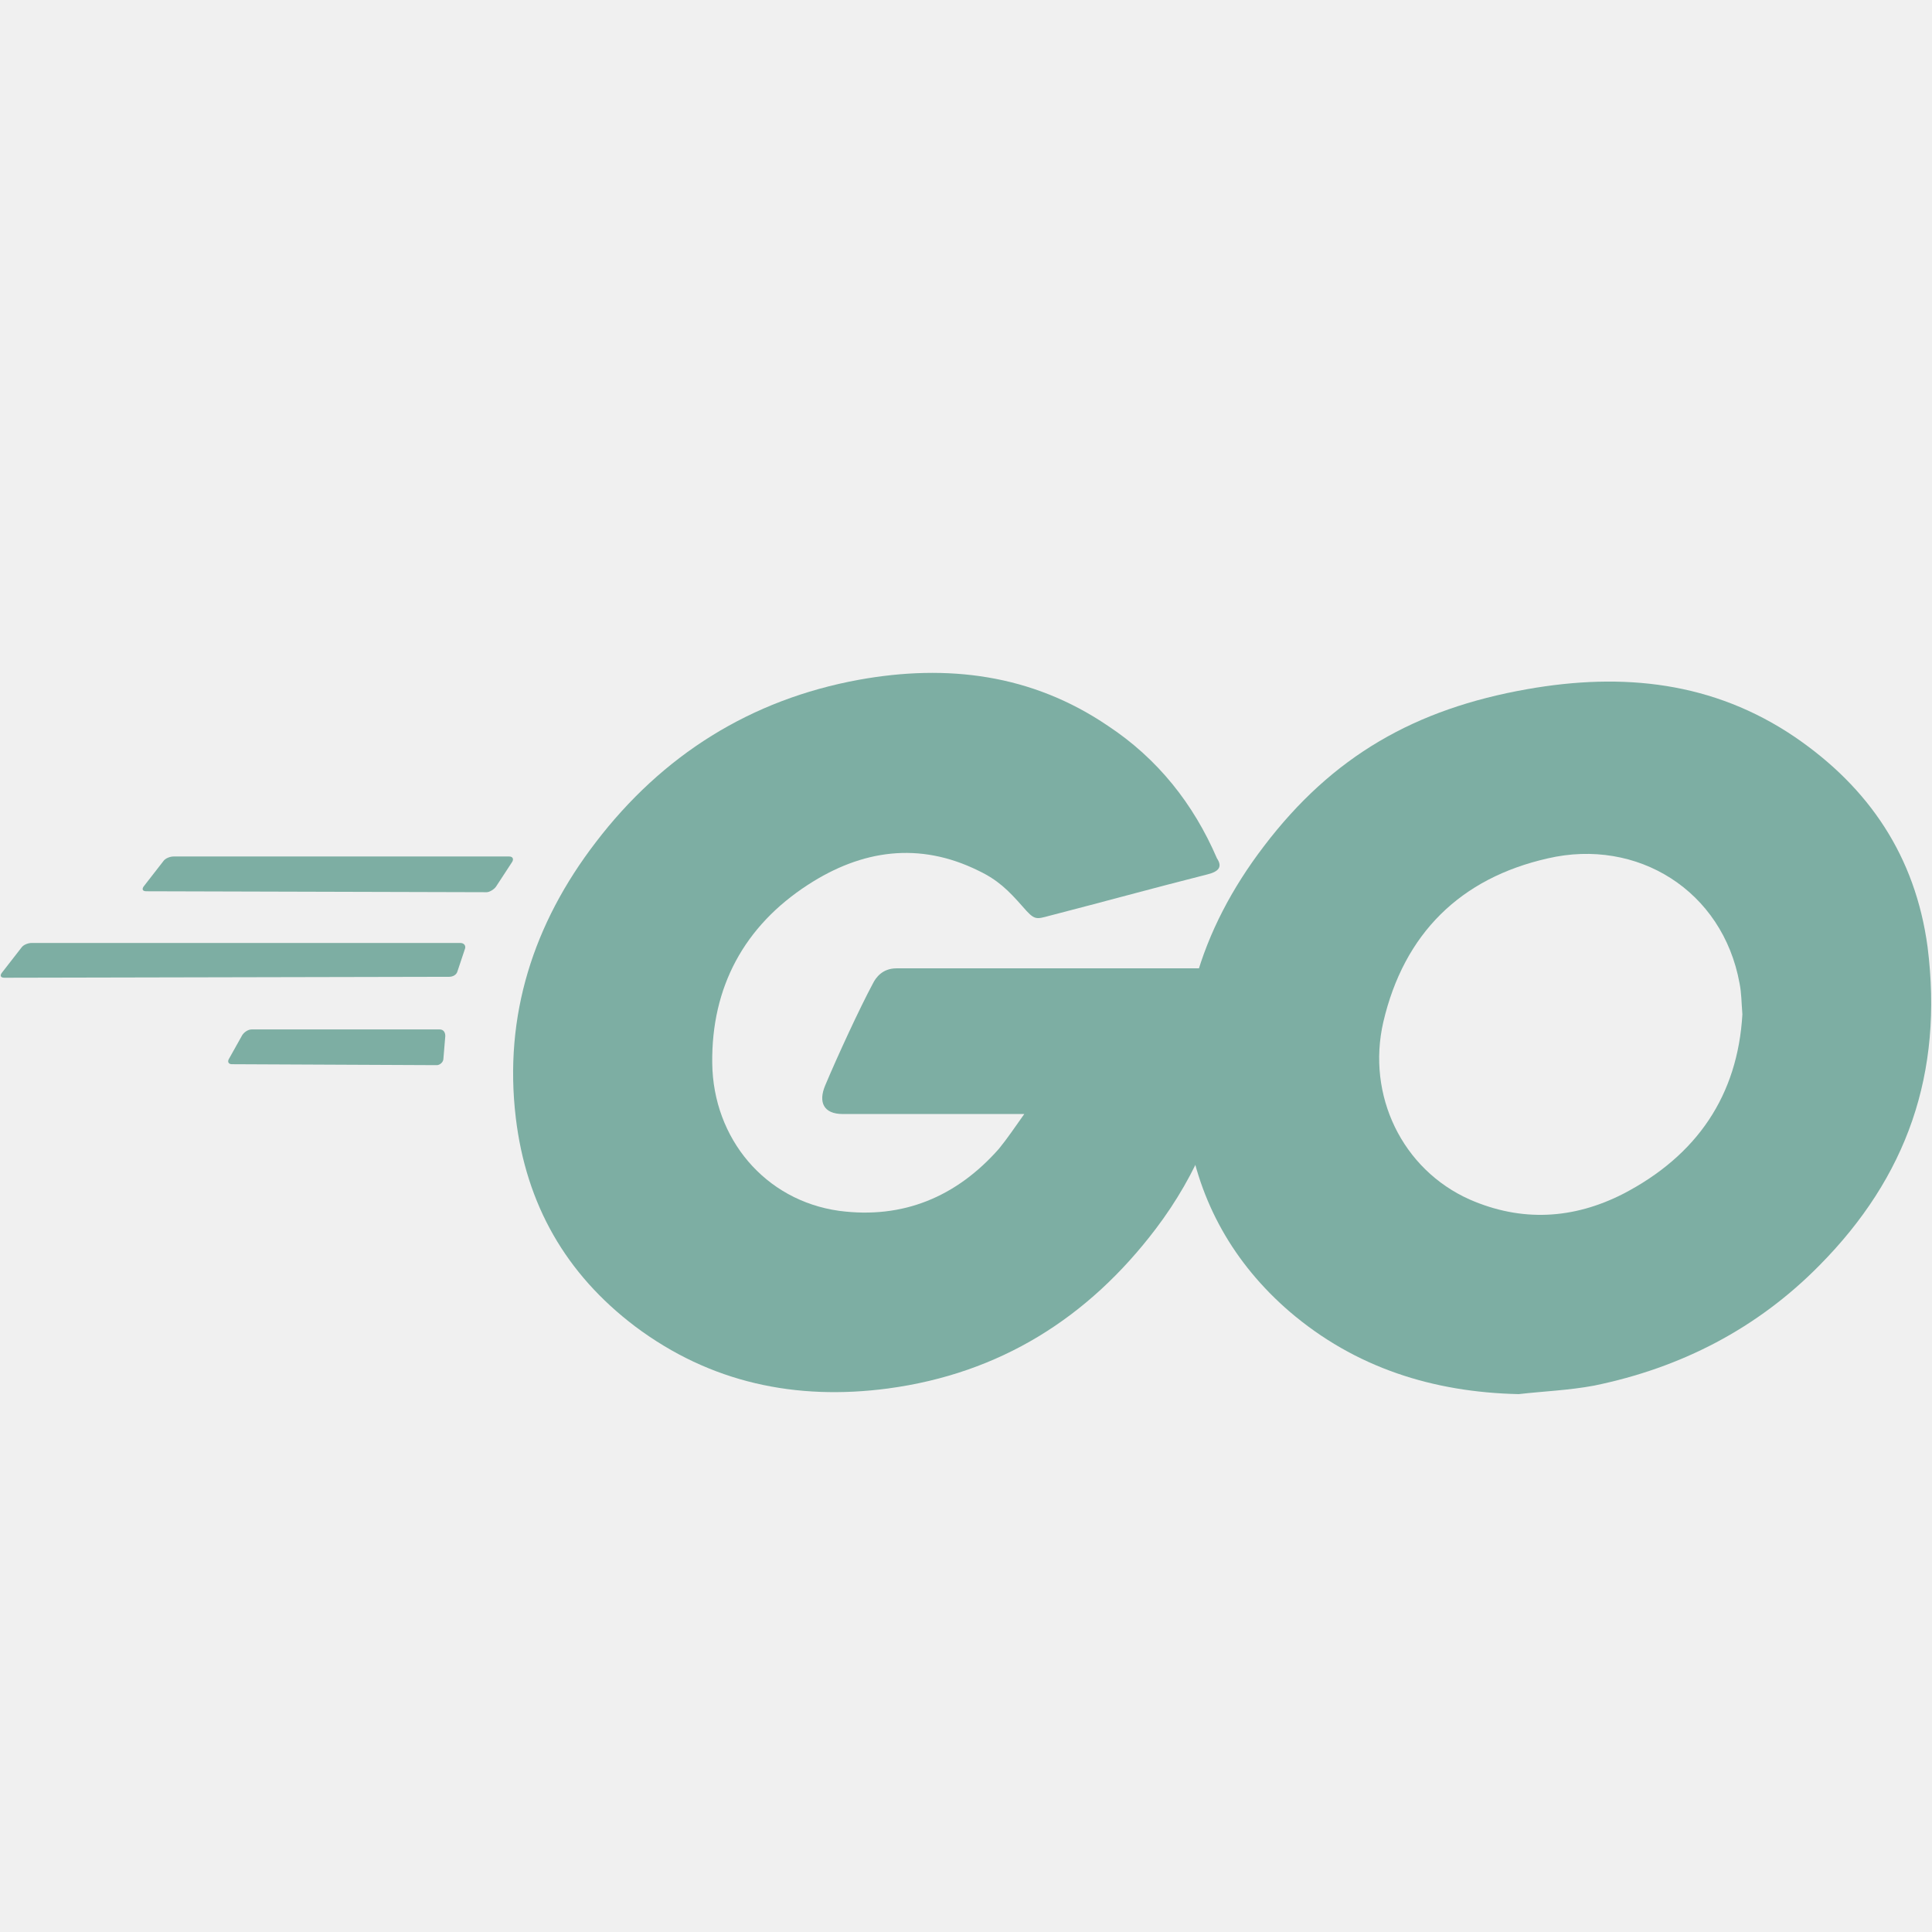
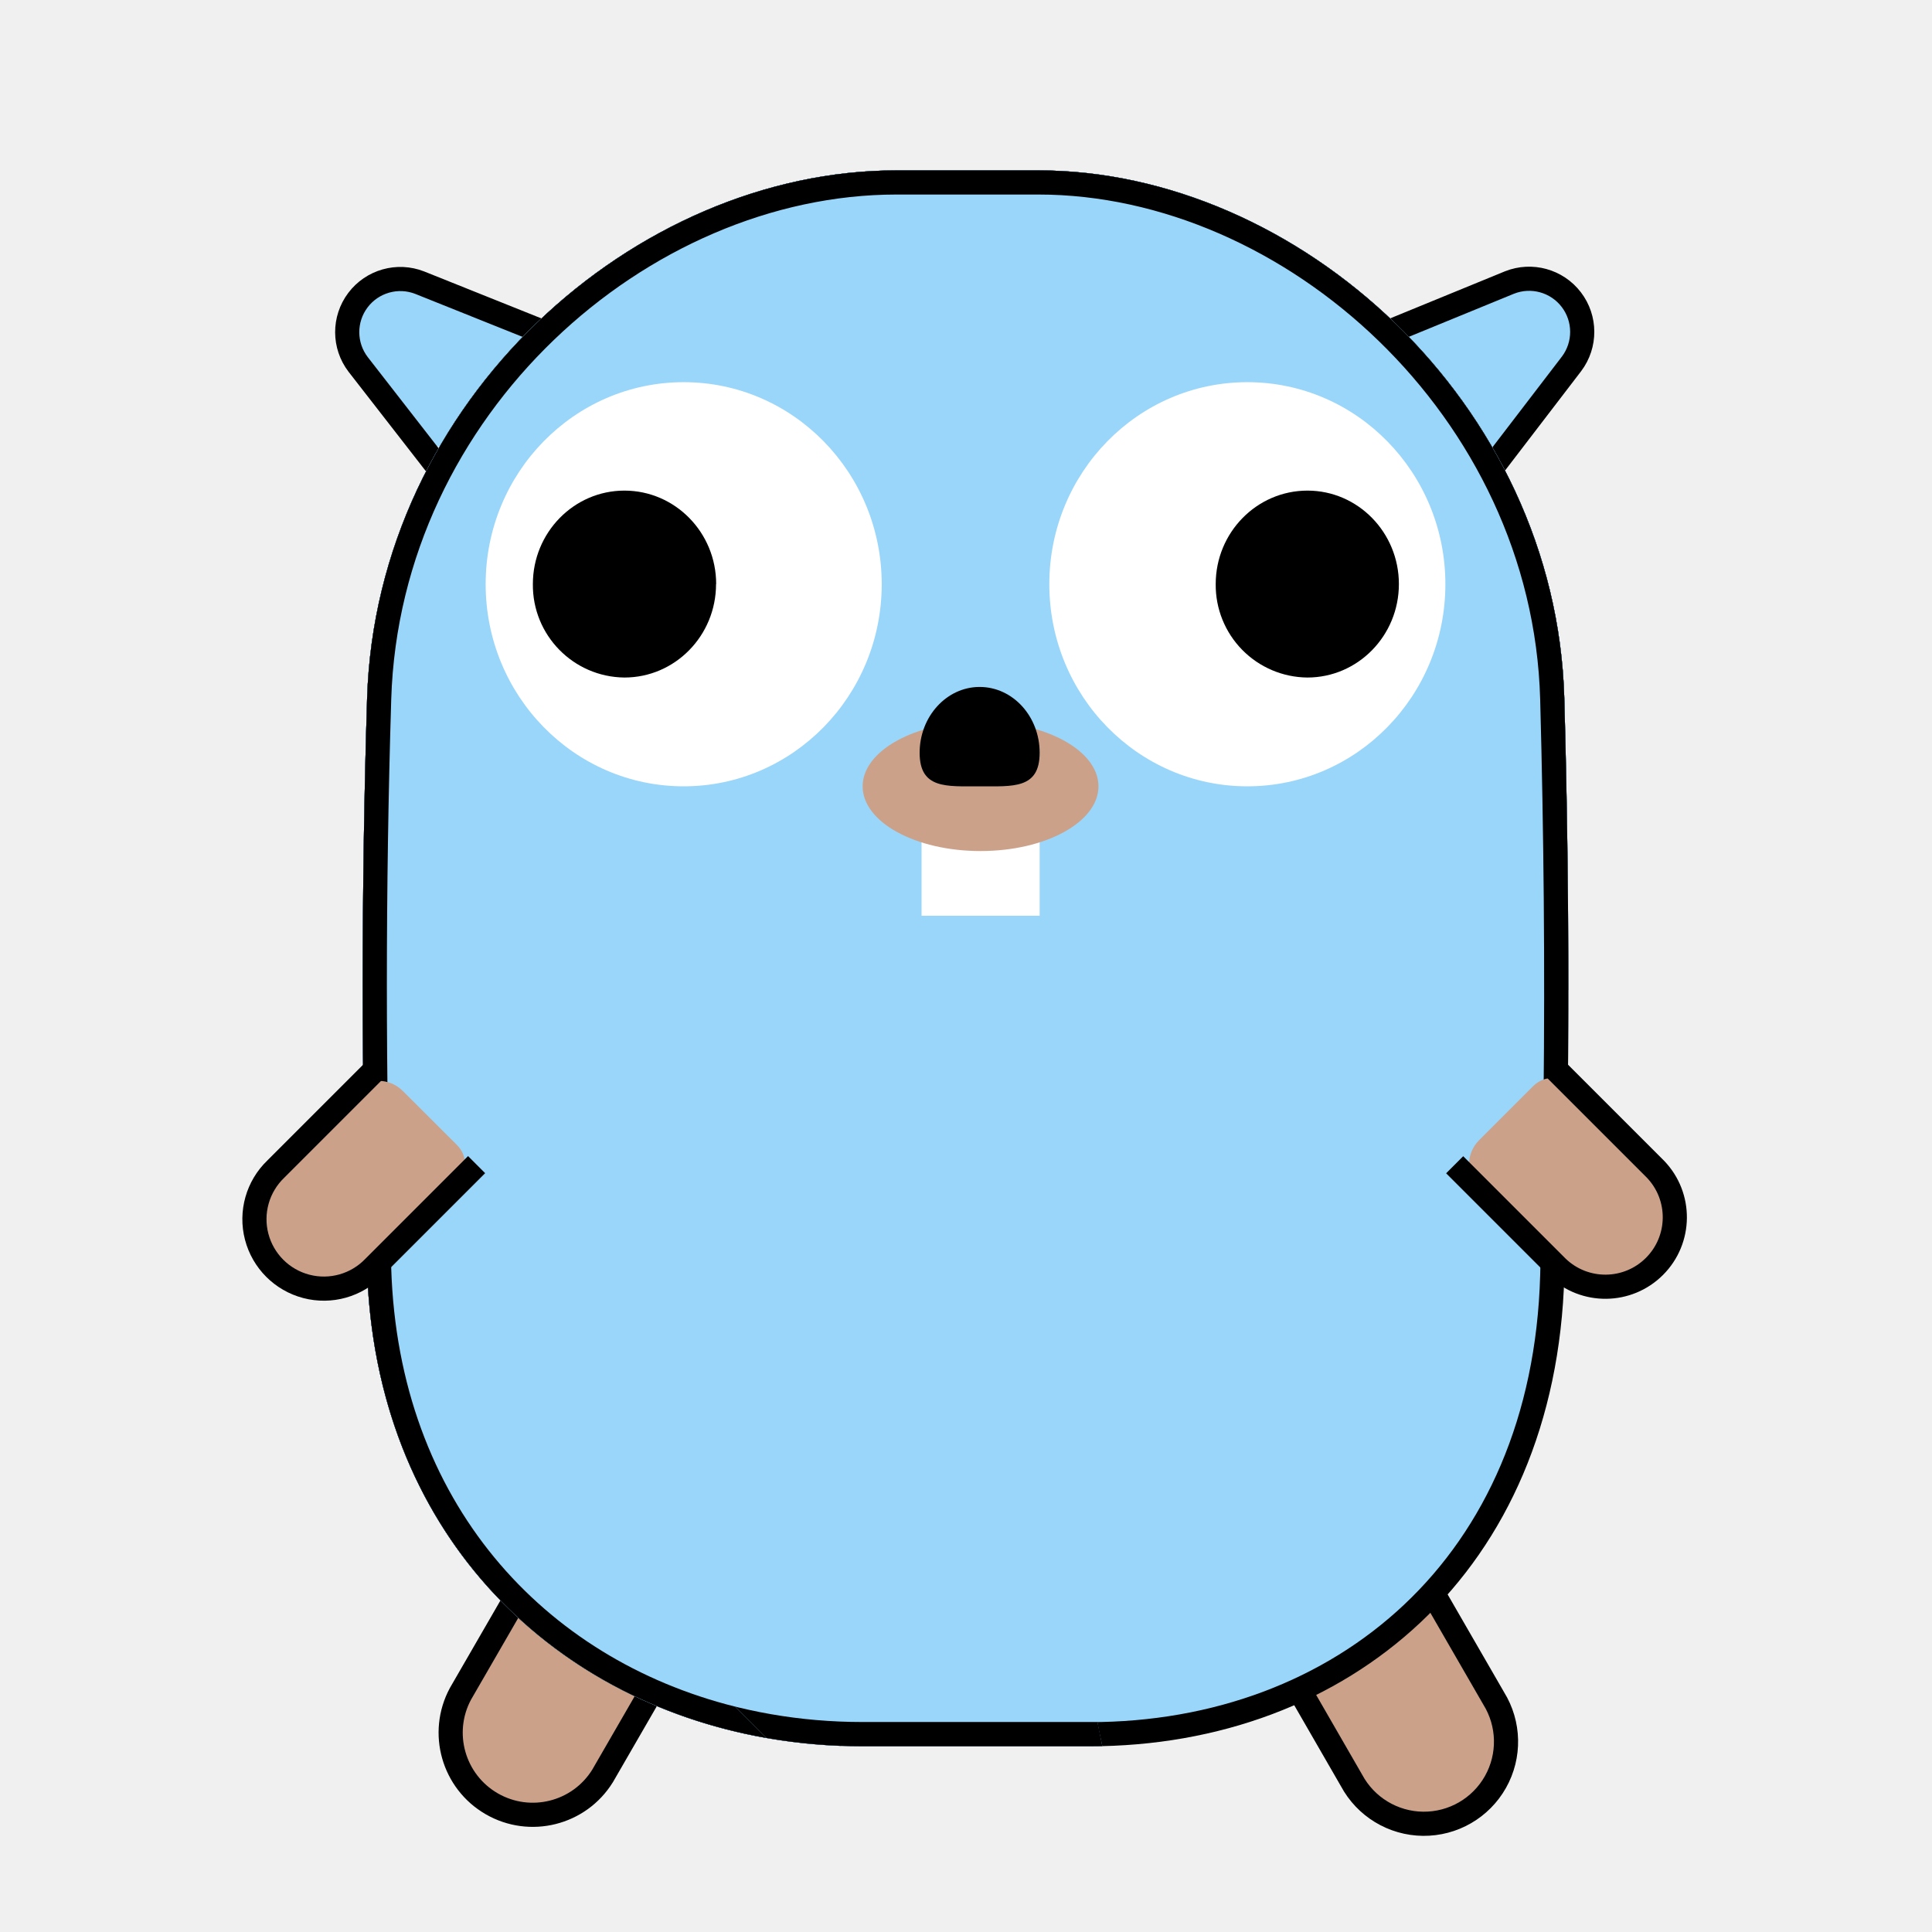
- <svg xmlns="http://www.w3.org/2000/svg" version="1.1" viewBox="0 0 300 300" xml:space="preserve">
-   <style type="text/css">
- 	.st0{fill:#2DBCAF;}
- 	.st1{fill:#5DC9E1;}
- 	.st2{fill:#FDDD00;}
- 	.st3{fill:#CE3262;}
- 	.st4{fill:#00ACD7;}
- 	.st5{fill:#FFFFFF;}
- </style>
-   <g transform="matrix(1.4595 0 0 1.4595 -35.938 -9.1601)" style="fill:#7daea3">
-     <g style="fill:#7daea3">
-       <g style="fill:#7daea3">
-         <g style="fill:#7daea3">
-           <path class="st4" d="m40.2 101.1c-.4 0-.5-.2-.3-.5l2.1-2.7c.2-.3.7-.5 1.1-.5h35.7c.4 0 .5.3.3.6l-1.7 2.6c-.2.3-.7.6-1 .6z" style="fill:#7daea3" />
-         </g>
-       </g>
-     </g>
-     <g style="fill:#7daea3">
-       <g style="fill:#7daea3">
-         <g style="fill:#7daea3">
-           <path class="st4" d="m25.1 110.3c-.4 0-.5-.2-.3-.5l2.1-2.7c.2-.3.7-.5 1.1-.5h45.6c.4 0 .6.3.5.6l-.8 2.4c-.1.4-.5.6-.9.6z" style="fill:#7daea3" />
-         </g>
-       </g>
-     </g>
-     <g style="fill:#7daea3">
-       <g style="fill:#7daea3">
-         <g style="fill:#7daea3">
-           <path class="st4" d="m49.3 119.5c-.4 0-.5-.3-.3-.6l1.4-2.5c.2-.3.6-.6 1-.6h20c.4 0 .6.3.6.7l-.2 2.4c0 .4-.4.7-.7.7z" style="fill:#7daea3" />
-         </g>
-       </g>
-     </g>
-     <g style="fill:#7daea3">
-       <g id="CXHf1q_3_" style="fill:#7daea3">
-         <g style="fill:#7daea3">
-           <g style="fill:#7daea3">
-             <path class="st4" d="m153.1 99.3c-6.3 1.6-10.6 2.8-16.8 4.4-1.5.4-1.6.5-2.9-1-1.5-1.7-2.6-2.8-4.7-3.8-6.3-3.1-12.4-2.2-18.1 1.5-6.8 4.4-10.3 10.9-10.2 19 .1 8 5.6 14.6 13.5 15.7 6.8.9 12.5-1.5 17-6.6.9-1.1 1.7-2.3 2.7-3.7h-19.3c-2.1 0-2.6-1.3-1.9-3 1.3-3.1 3.7-8.3 5.1-10.9.3-.6 1-1.6 2.5-1.6h36.4c-.2 2.7-.2 5.4-.6 8.1-1.1 7.2-3.8 13.8-8.2 19.6-7.2 9.5-16.6 15.4-28.5 17-9.8 1.3-18.9-.6-26.9-6.6-7.4-5.6-11.6-13-12.7-22.2-1.3-10.9 1.9-20.7 8.5-29.3 7.1-9.3 16.5-15.2 28-17.3 9.4-1.7 18.4-.6 26.5 4.9 5.3 3.5 9.1 8.3 11.6 14.1.6.9.2 1.4-1 1.7z" style="fill:#7daea3" />
-           </g>
-           <g style="fill:#7daea3">
-             <path class="st4" d="m186.2 154.6c-9.1-.2-17.4-2.8-24.4-8.8-5.9-5.1-9.6-11.6-10.8-19.3-1.8-11.3 1.3-21.3 8.1-30.2 7.3-9.6 16.1-14.6 28-16.7 10.2-1.8 19.8-.8 28.5 5.1 7.9 5.4 12.8 12.7 14.1 22.3 1.7 13.5-2.2 24.5-11.5 33.9-6.6 6.7-14.7 10.9-24 12.8-2.7.5-5.4.6-8 .9zm23.8-40.4c-.1-1.3-.1-2.3-.3-3.3-1.8-9.9-10.9-15.5-20.4-13.3-9.3 2.1-15.3 8-17.5 17.4-1.8 7.8 2 15.7 9.2 18.9 5.5 2.4 11 2.1 16.3-.6 7.9-4.1 12.2-10.5 12.7-19.1z" style="fill:#7daea3" />
-           </g>
-         </g>
-       </g>
-     </g>
-   </g>
+ <svg xmlns="http://www.w3.org/2000/svg" width="16" height="16" fill="none" viewBox="0 0 16 16">
+   <path fill="#CCA18A" d="m4.99 14.708.466-.807a.27.27 0 0 0-.099-.37l-.65-.375a.34.34 0 0 0-.462.123l-.432.749a.68.68 0 0 0 1.178.68" />
+   <path stroke="#000" stroke-width=".2" d="m4.415 12.986-.602 1.042a.68.68 0 0 0 1.177.68l.602-1.042" />
+   <path fill="#CCA18A" d="m12.37 14.065-.507-.879a.27.27 0 0 0-.37-.1l-.65.376a.34.34 0 0 0-.124.462l.474.82a.68.68 0 1 0 1.177-.679" />
+   <path stroke="#000" stroke-width=".2" d="m10.55 13.63.643 1.115a.68.68 0 1 0 1.177-.68l-.643-1.114" />
+   <path fill="#99D6FA" d="m3.519 2.346.614.242a.354.354 0 0 1 .147.55l-.314.41a.39.39 0 0 1-.618-.004l-.37-.484a.465.465 0 0 1 .541-.714" />
+   <path stroke="#000" stroke-width=".2" d="m3.623 3.863-.657-.845a.44.44 0 0 1 .51-.677l1.091.437" />
+   <path fill="#99D6FA" d="m12.457 2.345-.612.247a.354.354 0 0 0-.144.552l.317.407c.16.2.465.196.619-.008l.365-.487a.465.465 0 0 0-.545-.71" />
+   <path stroke="#000" stroke-width=".2" d="m12.364 3.863.651-.85a.44.44 0 0 0-.515-.673l-1.088.446" />
+   <path fill="#99D6FA" stroke="#000" stroke-width=".2" d="M3.14 5.787c.075-2.417 2.173-4.276 4.285-4.276h1.174c2.091 0 4.19 1.88 4.256 4.276a86 86 0 0 1 0 4.776c-.033 1.201-.47 2.15-1.156 2.797s-1.627 1.002-2.677 1.002H7.144c-2.117 0-3.93-1.443-4.004-3.855a77 77 0 0 1 0-4.72Z" />
+   <path fill="#99D6FA" fill-rule="evenodd" d="M7.425 1.411c-2.165 0-4.308 1.9-4.385 4.373a77 77 0 0 0 0 4.726c.075 2.404 1.838 3.87 3.926 3.949a5.25 5.25 0 0 1 6.017-7.265 86 86 0 0 0-.028-1.41c-.068-2.45-2.21-4.373-4.356-4.373z" clip-rule="evenodd" />
+   <path fill="#000" fill-rule="evenodd" d="M7.425 1.611h1.174c2.038 0 4.091 1.838 4.156 4.179q.02.682.027 1.36.1.02.2.043a86 86 0 0 0-.027-1.409c-.068-2.45-2.21-4.373-4.356-4.373H7.425c-2.165 0-4.308 1.9-4.385 4.373a77 77 0 0 0 0 4.726c.075 2.404 1.838 3.87 3.926 3.949a5 5 0 0 1-.087-.205c-1.953-.115-3.57-1.498-3.639-3.75a77 77 0 0 1 0-4.713c.073-2.364 2.126-4.18 4.185-4.18" clip-rule="evenodd" />
+   <path fill="#99D6FA" fill-rule="evenodd" d="M7.425 1.411c-2.165 0-4.308 1.9-4.385 4.373a77 77 0 0 0 0 4.726c.077 2.472 1.939 3.952 4.104 3.952h1.878l.107-.001a5.25 5.25 0 0 1 3.859-6.26c0-.804-.01-1.606-.033-2.417-.068-2.45-2.21-4.373-4.356-4.373z" clip-rule="evenodd" />
+   <path fill="#000" fill-rule="evenodd" d="M7.425 1.611h1.174c2.038 0 4.091 1.838 4.156 4.179q.034 1.237.033 2.464.1-.03.2-.054c0-.803-.01-1.605-.033-2.416-.068-2.45-2.21-4.373-4.356-4.373H7.425c-2.165 0-4.308 1.9-4.385 4.373a77 77 0 0 0 0 4.726c.077 2.472 1.939 3.952 4.104 3.952h1.878l.107-.001-.04-.2H7.143c-2.069 0-3.831-1.404-3.904-3.757a77 77 0 0 1 0-4.713c.073-2.364 2.126-4.18 4.185-4.18" clip-rule="evenodd" />
+   <path fill="#99D6FA" fill-rule="evenodd" d="M7.425 1.411c-2.165 0-4.308 1.9-4.385 4.373a77 77 0 0 0 0 4.726c.067 2.162 1.5 3.565 3.306 3.883l-.59-.591a1 1 0 0 1 .103-1.505l4.883-3.69a1 1 0 0 1 1.113-.062l1.127.668a86 86 0 0 0-.027-3.429c-.068-2.45-2.21-4.373-4.356-4.373z" clip-rule="evenodd" />
+   <path fill="#000" fill-rule="evenodd" d="M7.425 1.611h1.174c2.038 0 4.091 1.838 4.156 4.179.03 1.109.04 2.204.028 3.305l.199.118a86 86 0 0 0-.027-3.429c-.068-2.45-2.21-4.373-4.356-4.373H7.425c-2.165 0-4.308 1.9-4.385 4.373a77 77 0 0 0 0 4.726c.067 2.162 1.5 3.565 3.306 3.883l-.26-.26c-1.58-.396-2.786-1.69-2.846-3.63a77 77 0 0 1 0-4.712c.073-2.364 2.126-4.18 4.185-4.18" clip-rule="evenodd" />
+   <path fill="#fff" fill-rule="evenodd" d="M7.302 4.838c0 .924-.735 1.674-1.64 1.674-.906 0-1.64-.75-1.64-1.674s.734-1.673 1.64-1.673 1.64.75 1.64 1.673" clip-rule="evenodd" />
+   <path fill="#000" fill-rule="evenodd" d="M5.93 4.837c0 .428-.34.774-.759.774a.766.766 0 0 1-.758-.774c0-.427.34-.774.758-.774.42 0 .76.347.76.774" clip-rule="evenodd" />
+   <path fill="#fff" fill-rule="evenodd" d="M11.97 4.838c0 .924-.734 1.674-1.64 1.674s-1.64-.75-1.64-1.674.734-1.673 1.64-1.673 1.64.75 1.64 1.673" clip-rule="evenodd" />
+   <path fill="#000" fill-rule="evenodd" d="M11.585 4.837c0 .428-.34.774-.758.774a.766.766 0 0 1-.759-.774c0-.427.34-.774.76-.774.418 0 .757.347.757.774" clip-rule="evenodd" />
+   <path fill="#fff" fill-rule="evenodd" d="M7.632 7.584h.978v-.805h-.978z" clip-rule="evenodd" />
+   <path fill="#CCA18A" fill-rule="evenodd" d="M9.097 6.512c0 .296-.437.536-.977.536-.539 0-.976-.24-.976-.536s.437-.536.976-.536c.54 0 .977.24.977.536" clip-rule="evenodd" />
+   <path fill="#000" fill-rule="evenodd" d="M8.61 6.234c0 .302-.222.278-.497.278-.274 0-.497.024-.497-.278 0-.3.223-.545.497-.545.275 0 .497.244.497.545" clip-rule="evenodd" />
+   <path fill="#CCA18A" d="m13.71 9.682-.687-.688a.23.23 0 0 0-.325 0l-.449.449a.287.287 0 0 0 0 .405l.648.648a.575.575 0 0 0 .814-.814" />
+   <path stroke="#000" stroke-width=".2" d="m12.047 9.646.85.85a.575.575 0 0 0 .813-.813l-.85-.85" />
+   <path fill="#CCA18A" d="m3.097 10.496.688-.688a.23.23 0 0 0 0-.325l-.449-.448a.286.286 0 0 0-.405 0l-.648.647a.575.575 0 1 0 .814.814" />
+   <path stroke="#000" stroke-width=".2" d="m3.134 8.832-.85.85a.575.575 0 1 0 .813.813l.85-.85" />
</svg>
